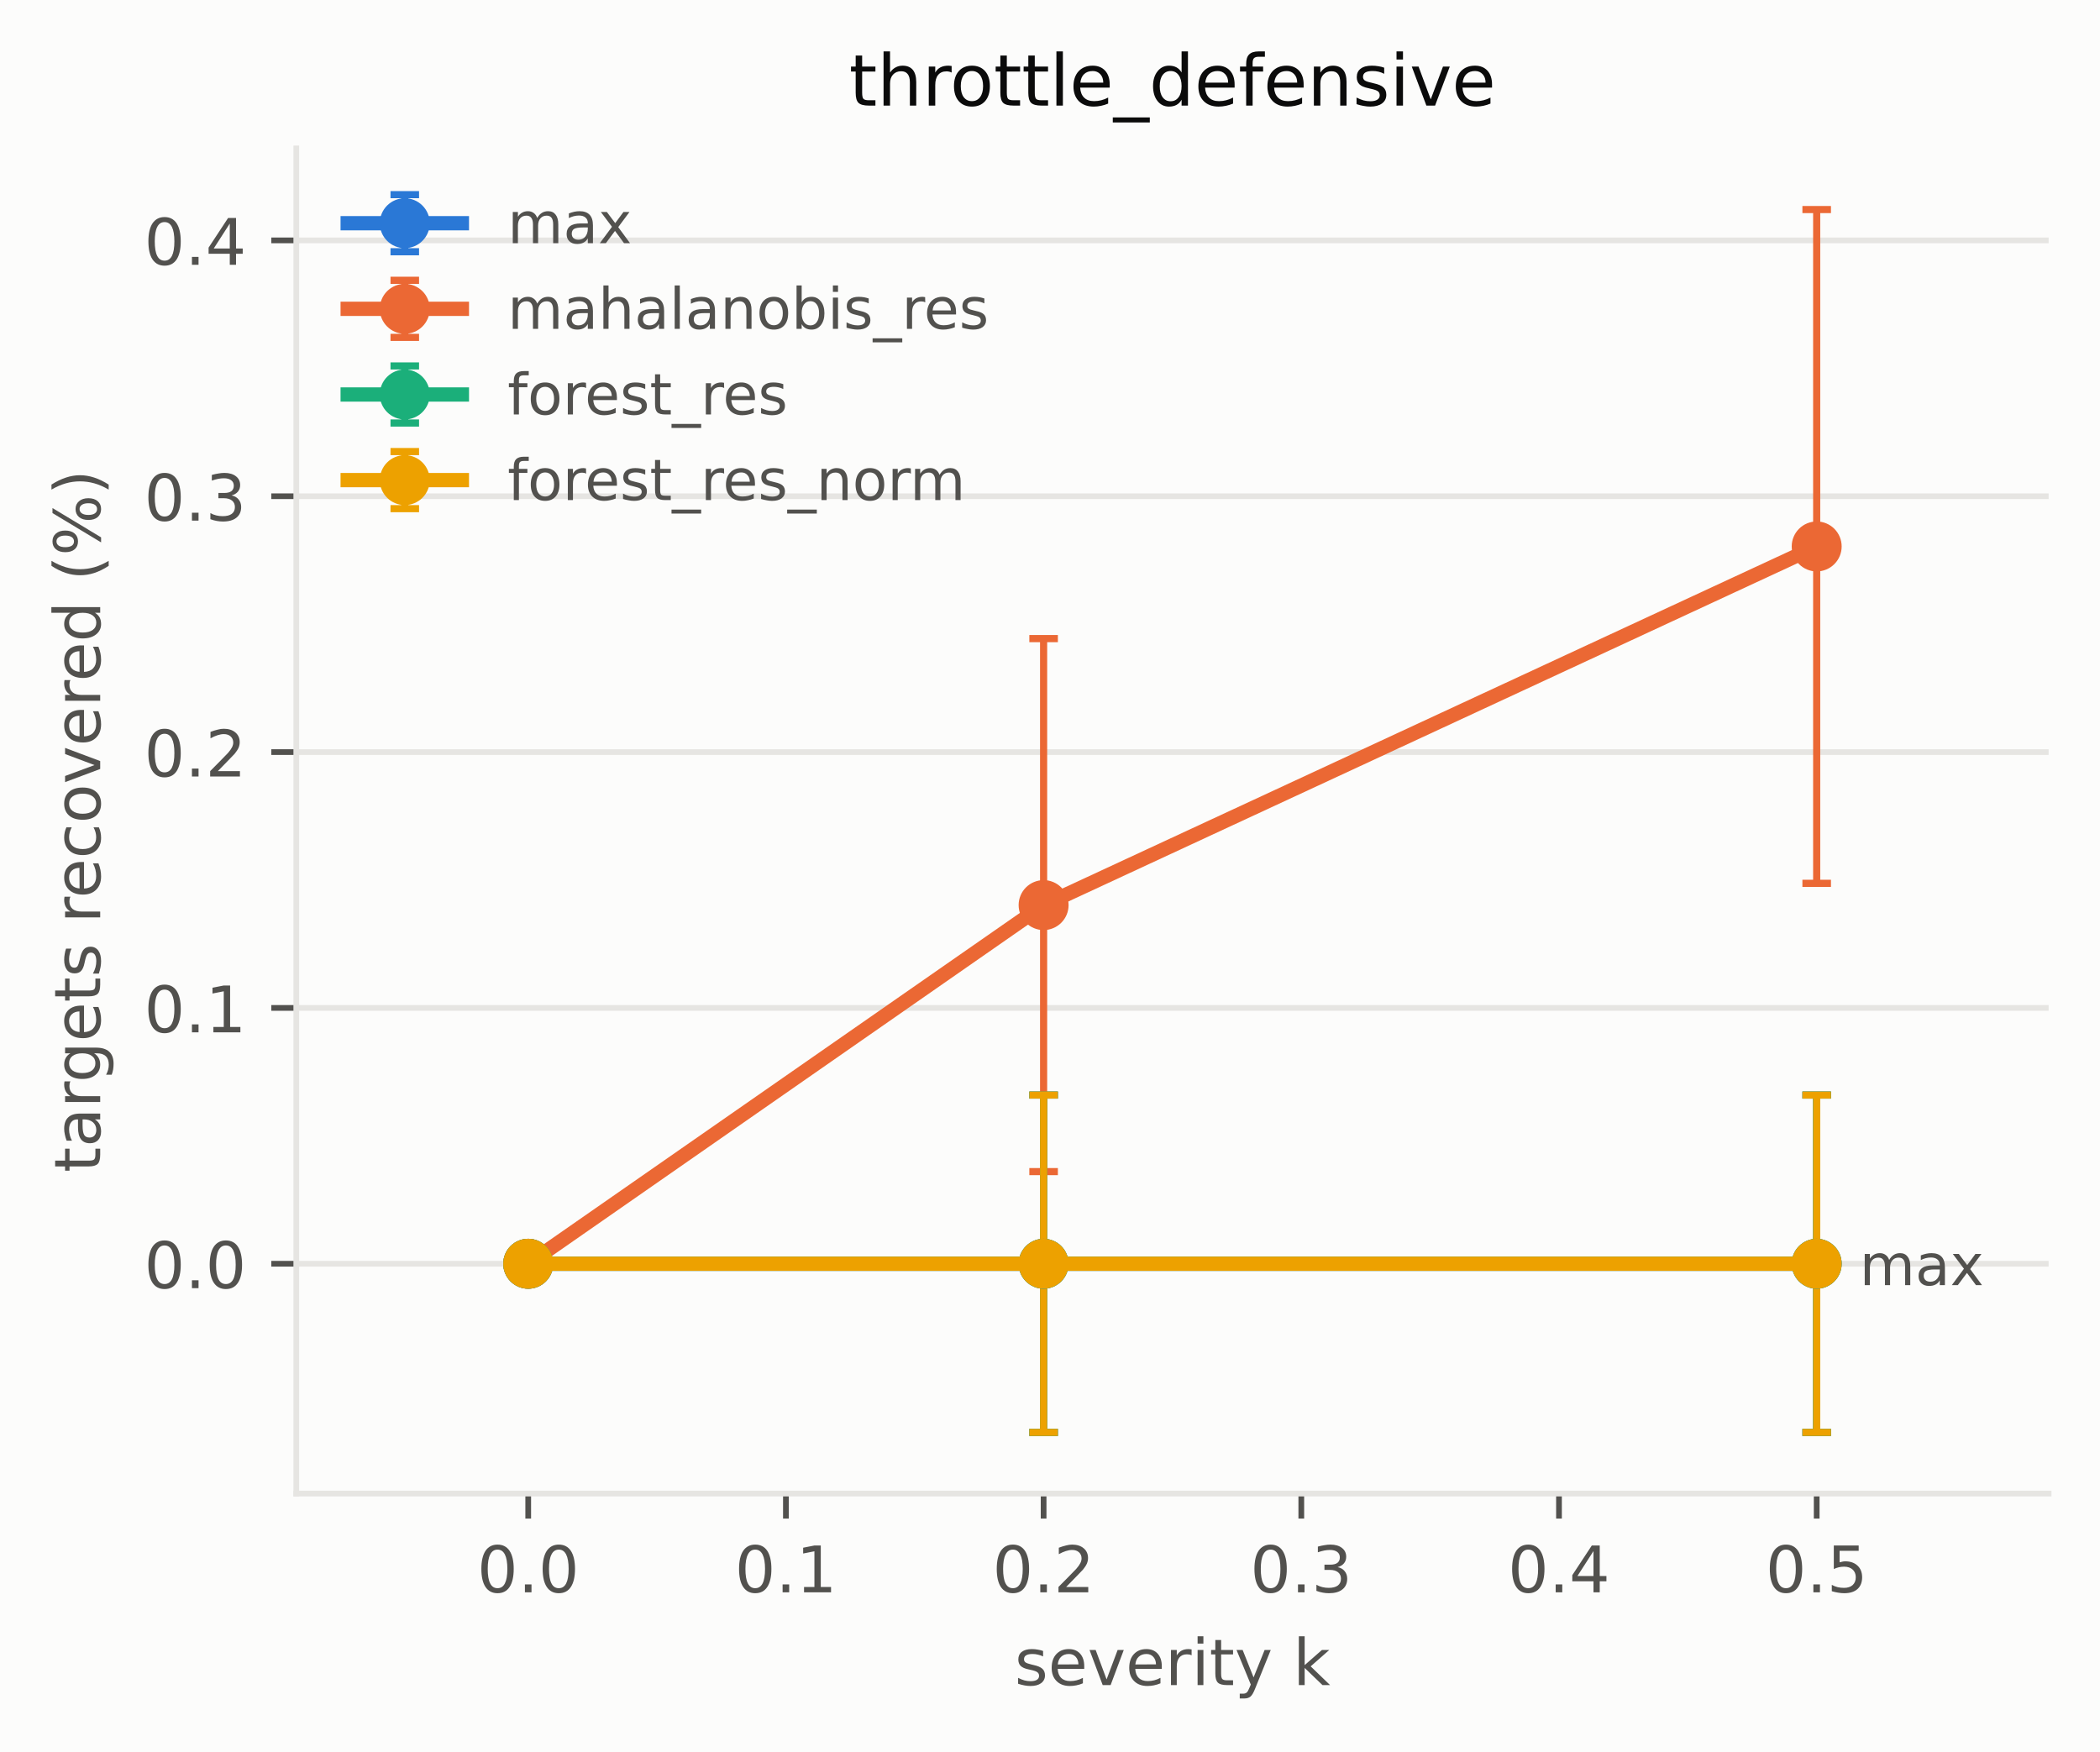
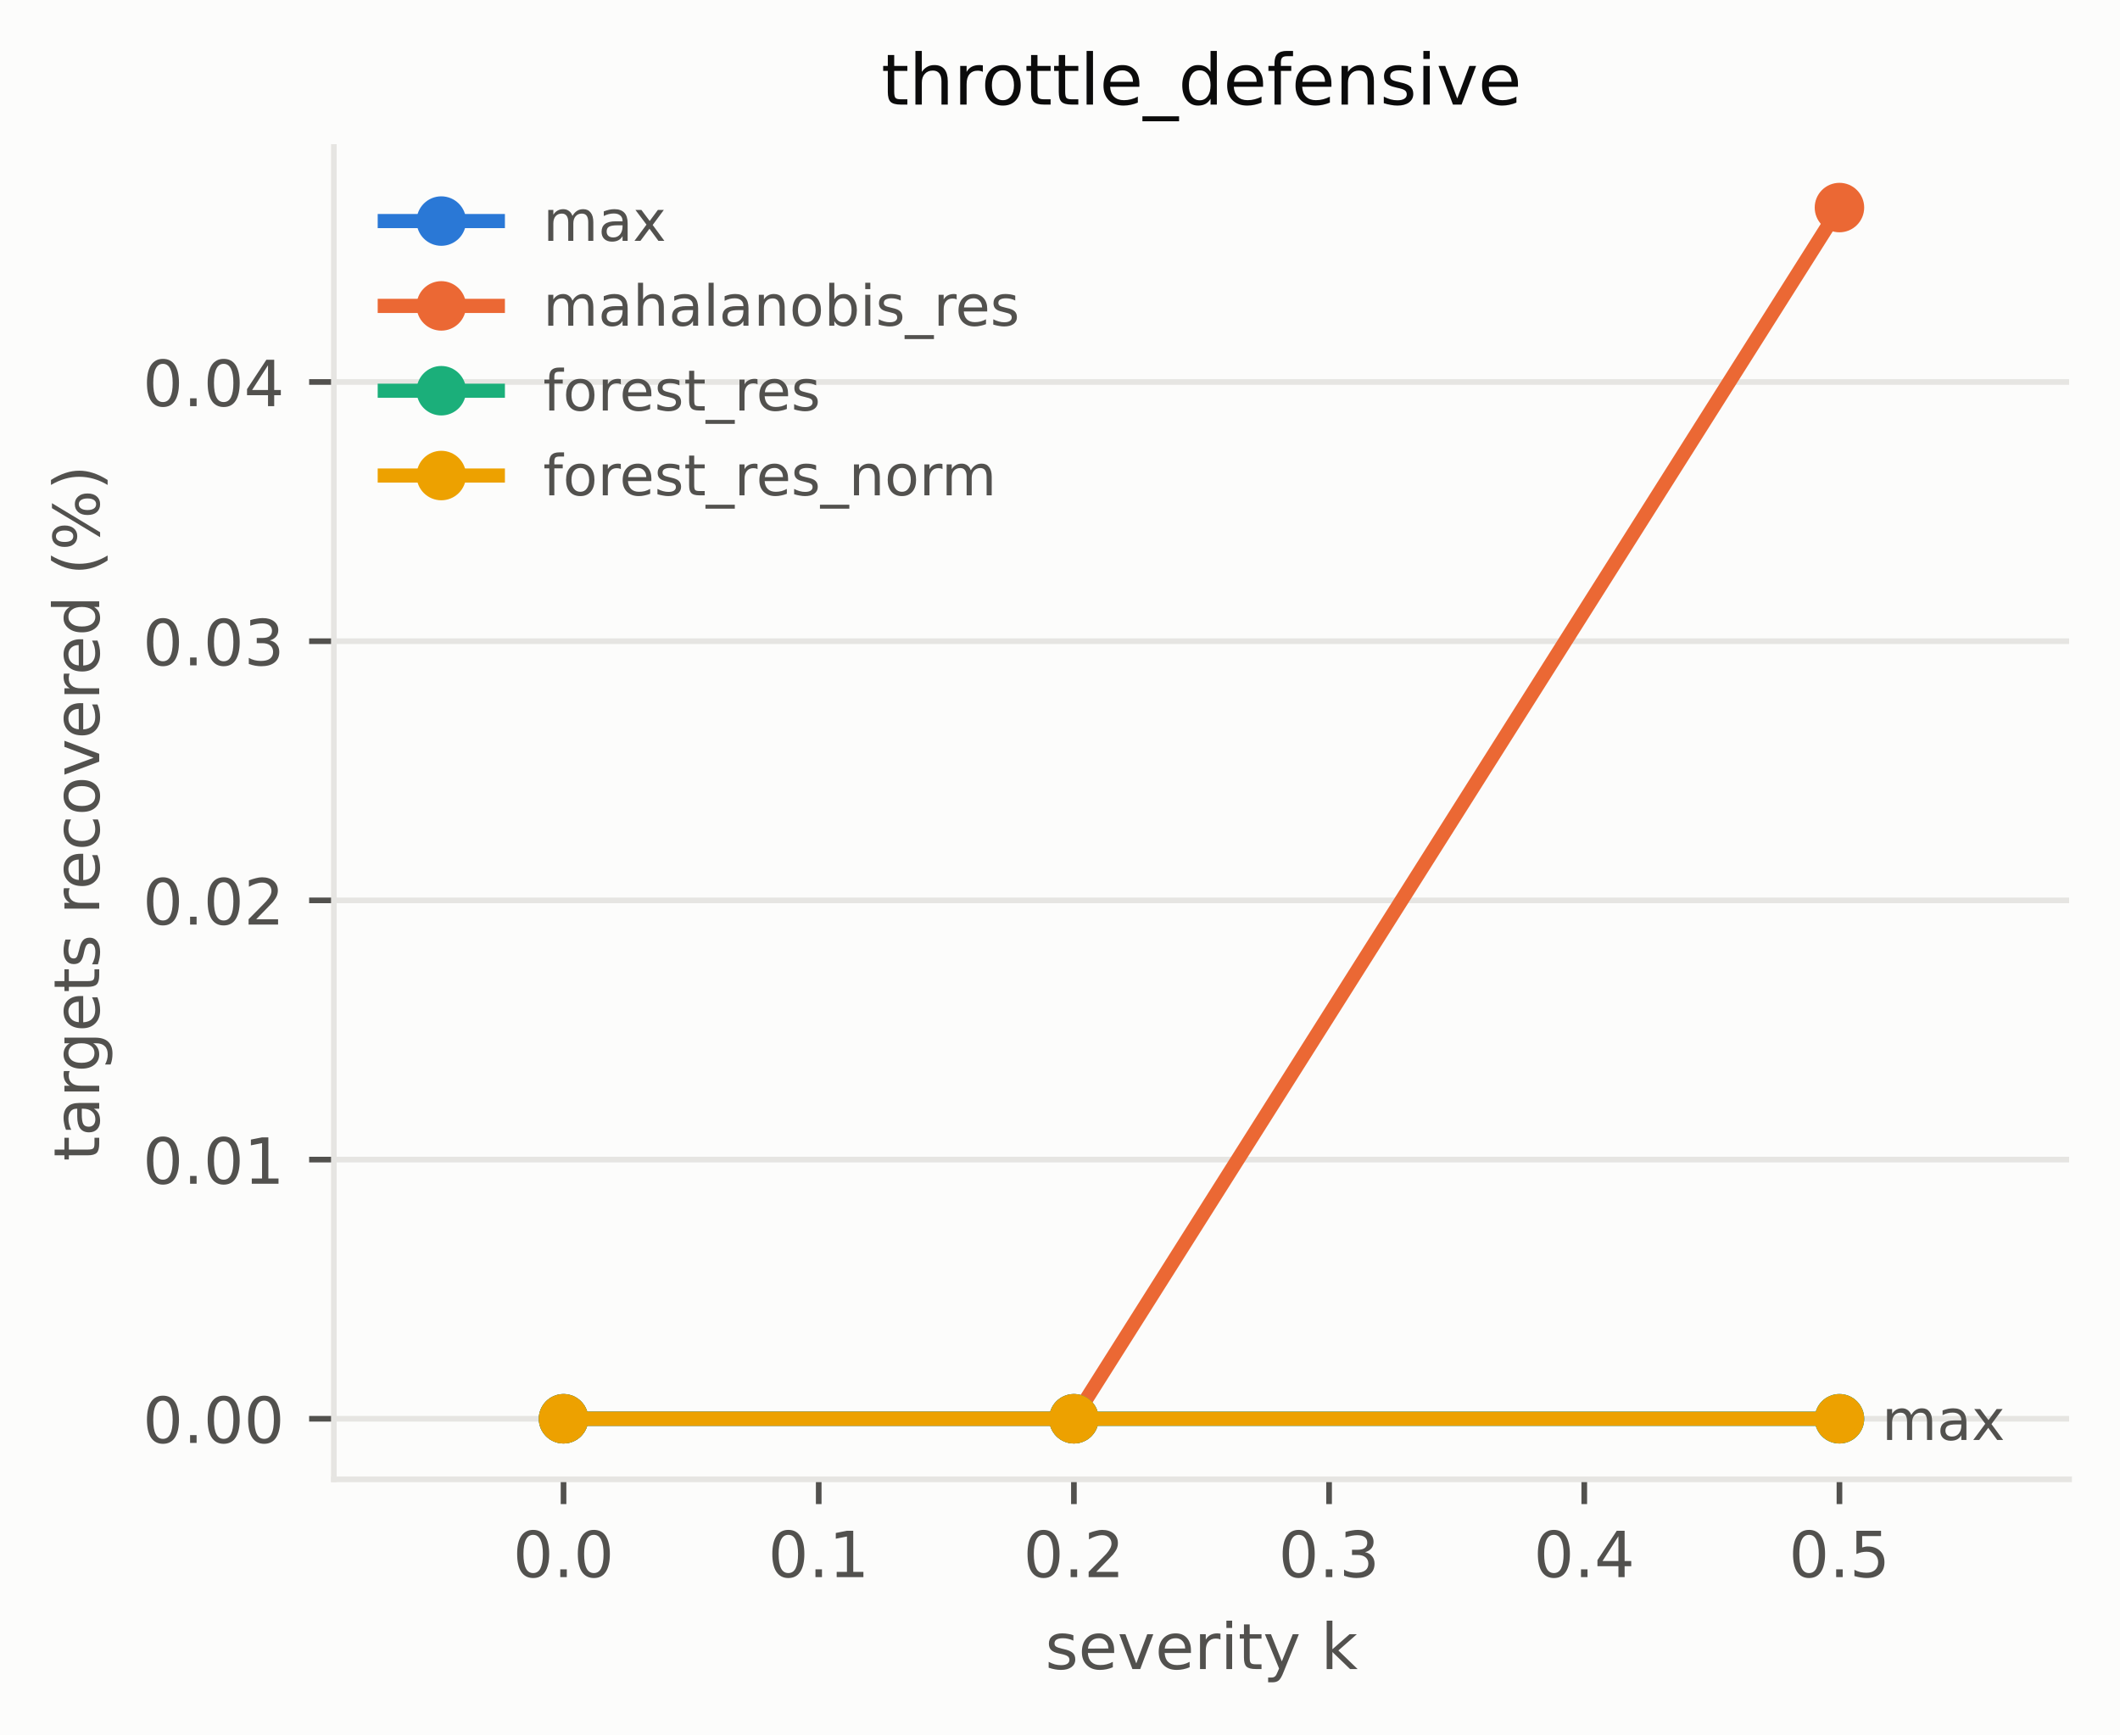
- <svg xmlns="http://www.w3.org/2000/svg" xmlns:xlink="http://www.w3.org/1999/xlink" width="294.234pt" height="245.495pt" viewBox="0 0 294.234 245.495" version="1.1">
+ <svg xmlns="http://www.w3.org/2000/svg" xmlns:xlink="http://www.w3.org/1999/xlink" width="299.96pt" height="245.495pt" viewBox="0 0 299.96 245.495" version="1.1">
  <defs>
    <style type="text/css">*{stroke-linejoin: round; stroke-linecap: butt}</style>
  </defs>
  <g id="figure_1">
    <g id="patch_1">
-       <path d="M 0 245.495 L 294.234 245.495 L 294.234 0 L 0 0 z " style="fill: #fcfcfb" />
+       <path d="M 0 245.495 L 299.96 245.495 L 299.96 0 L 0 0 z " style="fill: #fcfcfb" />
    </g>
    <g id="axes_1">
      <g id="patch_2">
-         <path d="M 41.514 209.294 L 287.034 209.294 L 287.034 20.798 L 41.514 20.798 z " style="fill: #fcfcfb" />
+         <path d="M 47.24 209.294 L 292.76 209.294 L 292.76 20.798 L 47.24 20.798 z " style="fill: #fcfcfb" />
      </g>
      <g id="matplotlib.axis_1">
        <g id="xtick_1">
          <g id="line2d_1">
            <defs>
              <path id="m1c0cf310b4" d="M 0 0 L 0 3.5 " style="stroke: #52514e; stroke-width: 0.8" />
            </defs>
            <g>
-               <use xlink:href="#m1c0cf310b4" x="74.009" y="209.294" style="fill: #52514e; stroke: #52514e; stroke-width: 0.8" />
+               <use xlink:href="#m1c0cf310b4" x="79.735" y="209.294" style="fill: #52514e; stroke: #52514e; stroke-width: 0.8" />
            </g>
          </g>
          <g id="text_1">
-             <text style="font-size: 9px; font-family: 'DejaVu Sans', 'Bitstream Vera Sans', 'Computer Modern Sans Serif', 'Lucida Grande', 'Verdana', 'Geneva', 'Lucid', 'Arial', 'Helvetica', 'Avant Garde', sans-serif; text-anchor: middle; fill: #52514e" x="74.009" y="223.132" transform="rotate(-0 74.00881 223.1323)">0.0</text>
+             <text style="font-size: 9px; font-family: 'DejaVu Sans', 'Bitstream Vera Sans', 'Computer Modern Sans Serif', 'Lucida Grande', 'Verdana', 'Geneva', 'Lucid', 'Arial', 'Helvetica', 'Avant Garde', sans-serif; text-anchor: middle; fill: #52514e" x="79.735" y="223.132" transform="rotate(-0 79.73506 223.1323)">0.0</text>
          </g>
        </g>
        <g id="xtick_2">
          <g id="line2d_2">
            <g>
-               <use xlink:href="#m1c0cf310b4" x="110.115" y="209.294" style="fill: #52514e; stroke: #52514e; stroke-width: 0.8" />
+               <use xlink:href="#m1c0cf310b4" x="115.841" y="209.294" style="fill: #52514e; stroke: #52514e; stroke-width: 0.8" />
            </g>
          </g>
          <g id="text_2">
-             <text style="font-size: 9px; font-family: 'DejaVu Sans', 'Bitstream Vera Sans', 'Computer Modern Sans Serif', 'Lucida Grande', 'Verdana', 'Geneva', 'Lucid', 'Arial', 'Helvetica', 'Avant Garde', sans-serif; text-anchor: middle; fill: #52514e" x="110.115" y="223.132" transform="rotate(-0 110.1147 223.1323)">0.1</text>
+             <text style="font-size: 9px; font-family: 'DejaVu Sans', 'Bitstream Vera Sans', 'Computer Modern Sans Serif', 'Lucida Grande', 'Verdana', 'Geneva', 'Lucid', 'Arial', 'Helvetica', 'Avant Garde', sans-serif; text-anchor: middle; fill: #52514e" x="115.841" y="223.132" transform="rotate(-0 115.8409 223.1323)">0.1</text>
          </g>
        </g>
        <g id="xtick_3">
          <g id="line2d_3">
            <g>
-               <use xlink:href="#m1c0cf310b4" x="146.221" y="209.294" style="fill: #52514e; stroke: #52514e; stroke-width: 0.8" />
+               <use xlink:href="#m1c0cf310b4" x="151.947" y="209.294" style="fill: #52514e; stroke: #52514e; stroke-width: 0.8" />
            </g>
          </g>
          <g id="text_3">
-             <text style="font-size: 9px; font-family: 'DejaVu Sans', 'Bitstream Vera Sans', 'Computer Modern Sans Serif', 'Lucida Grande', 'Verdana', 'Geneva', 'Lucid', 'Arial', 'Helvetica', 'Avant Garde', sans-serif; text-anchor: middle; fill: #52514e" x="146.221" y="223.132" transform="rotate(-0 146.2206 223.1323)">0.2</text>
+             <text style="font-size: 9px; font-family: 'DejaVu Sans', 'Bitstream Vera Sans', 'Computer Modern Sans Serif', 'Lucida Grande', 'Verdana', 'Geneva', 'Lucid', 'Arial', 'Helvetica', 'Avant Garde', sans-serif; text-anchor: middle; fill: #52514e" x="151.947" y="223.132" transform="rotate(-0 151.9468 223.1323)">0.2</text>
          </g>
        </g>
        <g id="xtick_4">
          <g id="line2d_4">
            <g>
-               <use xlink:href="#m1c0cf310b4" x="182.326" y="209.294" style="fill: #52514e; stroke: #52514e; stroke-width: 0.8" />
+               <use xlink:href="#m1c0cf310b4" x="188.053" y="209.294" style="fill: #52514e; stroke: #52514e; stroke-width: 0.8" />
            </g>
          </g>
          <g id="text_4">
-             <text style="font-size: 9px; font-family: 'DejaVu Sans', 'Bitstream Vera Sans', 'Computer Modern Sans Serif', 'Lucida Grande', 'Verdana', 'Geneva', 'Lucid', 'Arial', 'Helvetica', 'Avant Garde', sans-serif; text-anchor: middle; fill: #52514e" x="182.326" y="223.132" transform="rotate(-0 182.3265 223.1323)">0.3</text>
+             <text style="font-size: 9px; font-family: 'DejaVu Sans', 'Bitstream Vera Sans', 'Computer Modern Sans Serif', 'Lucida Grande', 'Verdana', 'Geneva', 'Lucid', 'Arial', 'Helvetica', 'Avant Garde', sans-serif; text-anchor: middle; fill: #52514e" x="188.053" y="223.132" transform="rotate(-0 188.0527 223.1323)">0.3</text>
          </g>
        </g>
        <g id="xtick_5">
          <g id="line2d_5">
            <g>
-               <use xlink:href="#m1c0cf310b4" x="218.432" y="209.294" style="fill: #52514e; stroke: #52514e; stroke-width: 0.8" />
+               <use xlink:href="#m1c0cf310b4" x="224.159" y="209.294" style="fill: #52514e; stroke: #52514e; stroke-width: 0.8" />
            </g>
          </g>
          <g id="text_5">
-             <text style="font-size: 9px; font-family: 'DejaVu Sans', 'Bitstream Vera Sans', 'Computer Modern Sans Serif', 'Lucida Grande', 'Verdana', 'Geneva', 'Lucid', 'Arial', 'Helvetica', 'Avant Garde', sans-serif; text-anchor: middle; fill: #52514e" x="218.432" y="223.132" transform="rotate(-0 218.4323 223.1323)">0.4</text>
+             <text style="font-size: 9px; font-family: 'DejaVu Sans', 'Bitstream Vera Sans', 'Computer Modern Sans Serif', 'Lucida Grande', 'Verdana', 'Geneva', 'Lucid', 'Arial', 'Helvetica', 'Avant Garde', sans-serif; text-anchor: middle; fill: #52514e" x="224.159" y="223.132" transform="rotate(-0 224.1586 223.1323)">0.4</text>
          </g>
        </g>
        <g id="xtick_6">
          <g id="line2d_6">
            <g>
-               <use xlink:href="#m1c0cf310b4" x="254.538" y="209.294" style="fill: #52514e; stroke: #52514e; stroke-width: 0.8" />
+               <use xlink:href="#m1c0cf310b4" x="260.264" y="209.294" style="fill: #52514e; stroke: #52514e; stroke-width: 0.8" />
            </g>
          </g>
          <g id="text_6">
-             <text style="font-size: 9px; font-family: 'DejaVu Sans', 'Bitstream Vera Sans', 'Computer Modern Sans Serif', 'Lucida Grande', 'Verdana', 'Geneva', 'Lucid', 'Arial', 'Helvetica', 'Avant Garde', sans-serif; text-anchor: middle; fill: #52514e" x="254.538" y="223.132" transform="rotate(-0 254.5382 223.1323)">0.5</text>
+             <text style="font-size: 9px; font-family: 'DejaVu Sans', 'Bitstream Vera Sans', 'Computer Modern Sans Serif', 'Lucida Grande', 'Verdana', 'Geneva', 'Lucid', 'Arial', 'Helvetica', 'Avant Garde', sans-serif; text-anchor: middle; fill: #52514e" x="260.264" y="223.132" transform="rotate(-0 260.2645 223.1323)">0.5</text>
          </g>
        </g>
        <g id="text_7">
-           <text style="font-size: 9px; font-family: 'DejaVu Sans', 'Bitstream Vera Sans', 'Computer Modern Sans Serif', 'Lucida Grande', 'Verdana', 'Geneva', 'Lucid', 'Arial', 'Helvetica', 'Avant Garde', sans-serif; text-anchor: middle; fill: #52514e" x="164.274" y="236.133" transform="rotate(-0 164.2735 236.133)">severity k</text>
+           <text style="font-size: 9px; font-family: 'DejaVu Sans', 'Bitstream Vera Sans', 'Computer Modern Sans Serif', 'Lucida Grande', 'Verdana', 'Geneva', 'Lucid', 'Arial', 'Helvetica', 'Avant Garde', sans-serif; text-anchor: middle; fill: #52514e" x="170" y="236.133" transform="rotate(-0 169.9998 236.133)">severity k</text>
        </g>
      </g>
      <g id="matplotlib.axis_2">
        <g id="ytick_1">
          <g id="line2d_7">
-             <path d="M 41.514 177.09 L 287.034 177.09 " clip-path="url(#p755f9bd868)" style="fill: none; stroke: #e6e5e2; stroke-width: 0.8; stroke-linecap: square" />
+             <path d="M 47.24 200.726 L 292.76 200.726 " clip-path="url(#p9628e1c26d)" style="fill: none; stroke: #e6e5e2; stroke-width: 0.8; stroke-linecap: square" />
          </g>
          <g id="line2d_8">
            <defs>
              <path id="m9482fce99a" d="M 0 0 L -3.5 0 " style="stroke: #52514e; stroke-width: 0.8" />
            </defs>
            <g>
-               <use xlink:href="#m9482fce99a" x="41.514" y="177.09" style="fill: #52514e; stroke: #52514e; stroke-width: 0.8" />
+               <use xlink:href="#m9482fce99a" x="47.24" y="200.726" style="fill: #52514e; stroke: #52514e; stroke-width: 0.8" />
            </g>
          </g>
          <g id="text_8">
-             <text style="font-size: 9px; font-family: 'DejaVu Sans', 'Bitstream Vera Sans', 'Computer Modern Sans Serif', 'Lucida Grande', 'Verdana', 'Geneva', 'Lucid', 'Arial', 'Helvetica', 'Avant Garde', sans-serif; text-anchor: end; fill: #52514e" x="34.514" y="180.509" transform="rotate(-0 34.51352 180.5087)">0.0</text>
+             <text style="font-size: 9px; font-family: 'DejaVu Sans', 'Bitstream Vera Sans', 'Computer Modern Sans Serif', 'Lucida Grande', 'Verdana', 'Geneva', 'Lucid', 'Arial', 'Helvetica', 'Avant Garde', sans-serif; text-anchor: end; fill: #52514e" x="40.24" y="204.145" transform="rotate(-0 40.23977 204.1454)">0.00</text>
          </g>
        </g>
        <g id="ytick_2">
          <g id="line2d_9">
-             <path d="M 41.514 141.239 L 287.034 141.239 " clip-path="url(#p755f9bd868)" style="fill: none; stroke: #e6e5e2; stroke-width: 0.8; stroke-linecap: square" />
+             <path d="M 47.24 164.055 L 292.76 164.055 " clip-path="url(#p9628e1c26d)" style="fill: none; stroke: #e6e5e2; stroke-width: 0.8; stroke-linecap: square" />
          </g>
          <g id="line2d_10">
            <g>
-               <use xlink:href="#m9482fce99a" x="41.514" y="141.239" style="fill: #52514e; stroke: #52514e; stroke-width: 0.8" />
+               <use xlink:href="#m9482fce99a" x="47.24" y="164.055" style="fill: #52514e; stroke: #52514e; stroke-width: 0.8" />
            </g>
          </g>
          <g id="text_9">
-             <text style="font-size: 9px; font-family: 'DejaVu Sans', 'Bitstream Vera Sans', 'Computer Modern Sans Serif', 'Lucida Grande', 'Verdana', 'Geneva', 'Lucid', 'Arial', 'Helvetica', 'Avant Garde', sans-serif; text-anchor: end; fill: #52514e" x="34.514" y="144.658" transform="rotate(-0 34.51352 144.6579)">0.1</text>
+             <text style="font-size: 9px; font-family: 'DejaVu Sans', 'Bitstream Vera Sans', 'Computer Modern Sans Serif', 'Lucida Grande', 'Verdana', 'Geneva', 'Lucid', 'Arial', 'Helvetica', 'Avant Garde', sans-serif; text-anchor: end; fill: #52514e" x="40.24" y="167.474" transform="rotate(-0 40.23977 167.4743)">0.01</text>
          </g>
        </g>
        <g id="ytick_3">
          <g id="line2d_11">
-             <path d="M 41.514 105.388 L 287.034 105.388 " clip-path="url(#p755f9bd868)" style="fill: none; stroke: #e6e5e2; stroke-width: 0.8; stroke-linecap: square" />
+             <path d="M 47.24 127.384 L 292.76 127.384 " clip-path="url(#p9628e1c26d)" style="fill: none; stroke: #e6e5e2; stroke-width: 0.8; stroke-linecap: square" />
          </g>
          <g id="line2d_12">
            <g>
-               <use xlink:href="#m9482fce99a" x="41.514" y="105.388" style="fill: #52514e; stroke: #52514e; stroke-width: 0.8" />
+               <use xlink:href="#m9482fce99a" x="47.24" y="127.384" style="fill: #52514e; stroke: #52514e; stroke-width: 0.8" />
            </g>
          </g>
          <g id="text_10">
-             <text style="font-size: 9px; font-family: 'DejaVu Sans', 'Bitstream Vera Sans', 'Computer Modern Sans Serif', 'Lucida Grande', 'Verdana', 'Geneva', 'Lucid', 'Arial', 'Helvetica', 'Avant Garde', sans-serif; text-anchor: end; fill: #52514e" x="34.514" y="108.807" transform="rotate(-0 34.51352 108.8071)">0.2</text>
+             <text style="font-size: 9px; font-family: 'DejaVu Sans', 'Bitstream Vera Sans', 'Computer Modern Sans Serif', 'Lucida Grande', 'Verdana', 'Geneva', 'Lucid', 'Arial', 'Helvetica', 'Avant Garde', sans-serif; text-anchor: end; fill: #52514e" x="40.24" y="130.803" transform="rotate(-0 40.23977 130.8033)">0.02</text>
          </g>
        </g>
        <g id="ytick_4">
          <g id="line2d_13">
-             <path d="M 41.514 69.537 L 287.034 69.537 " clip-path="url(#p755f9bd868)" style="fill: none; stroke: #e6e5e2; stroke-width: 0.8; stroke-linecap: square" />
+             <path d="M 47.24 90.713 L 292.76 90.713 " clip-path="url(#p9628e1c26d)" style="fill: none; stroke: #e6e5e2; stroke-width: 0.8; stroke-linecap: square" />
          </g>
          <g id="line2d_14">
            <g>
-               <use xlink:href="#m9482fce99a" x="41.514" y="69.537" style="fill: #52514e; stroke: #52514e; stroke-width: 0.8" />
+               <use xlink:href="#m9482fce99a" x="47.24" y="90.713" style="fill: #52514e; stroke: #52514e; stroke-width: 0.8" />
            </g>
          </g>
          <g id="text_11">
-             <text style="font-size: 9px; font-family: 'DejaVu Sans', 'Bitstream Vera Sans', 'Computer Modern Sans Serif', 'Lucida Grande', 'Verdana', 'Geneva', 'Lucid', 'Arial', 'Helvetica', 'Avant Garde', sans-serif; text-anchor: end; fill: #52514e" x="34.514" y="72.956" transform="rotate(-0 34.51352 72.95633)">0.3</text>
+             <text style="font-size: 9px; font-family: 'DejaVu Sans', 'Bitstream Vera Sans', 'Computer Modern Sans Serif', 'Lucida Grande', 'Verdana', 'Geneva', 'Lucid', 'Arial', 'Helvetica', 'Avant Garde', sans-serif; text-anchor: end; fill: #52514e" x="40.24" y="94.132" transform="rotate(-0 40.23977 94.13226)">0.03</text>
          </g>
        </g>
        <g id="ytick_5">
          <g id="line2d_15">
-             <path d="M 41.514 33.687 L 287.034 33.687 " clip-path="url(#p755f9bd868)" style="fill: none; stroke: #e6e5e2; stroke-width: 0.8; stroke-linecap: square" />
+             <path d="M 47.24 54.042 L 292.76 54.042 " clip-path="url(#p9628e1c26d)" style="fill: none; stroke: #e6e5e2; stroke-width: 0.8; stroke-linecap: square" />
          </g>
          <g id="line2d_16">
            <g>
-               <use xlink:href="#m9482fce99a" x="41.514" y="33.687" style="fill: #52514e; stroke: #52514e; stroke-width: 0.8" />
+               <use xlink:href="#m9482fce99a" x="47.24" y="54.042" style="fill: #52514e; stroke: #52514e; stroke-width: 0.8" />
            </g>
          </g>
          <g id="text_12">
-             <text style="font-size: 9px; font-family: 'DejaVu Sans', 'Bitstream Vera Sans', 'Computer Modern Sans Serif', 'Lucida Grande', 'Verdana', 'Geneva', 'Lucid', 'Arial', 'Helvetica', 'Avant Garde', sans-serif; text-anchor: end; fill: #52514e" x="34.514" y="37.106" transform="rotate(-0 34.51352 37.10554)">0.4</text>
+             <text style="font-size: 9px; font-family: 'DejaVu Sans', 'Bitstream Vera Sans', 'Computer Modern Sans Serif', 'Lucida Grande', 'Verdana', 'Geneva', 'Lucid', 'Arial', 'Helvetica', 'Avant Garde', sans-serif; text-anchor: end; fill: #52514e" x="40.24" y="57.461" transform="rotate(-0 40.23977 57.46122)">0.04</text>
          </g>
        </g>
        <g id="text_13">
          <text style="font-size: 9px; font-family: 'DejaVu Sans', 'Bitstream Vera Sans', 'Computer Modern Sans Serif', 'Lucida Grande', 'Verdana', 'Geneva', 'Lucid', 'Arial', 'Helvetica', 'Avant Garde', sans-serif; text-anchor: middle; fill: #52514e" x="14.039" y="115.046" transform="rotate(-90 14.03859 115.0464)">targets recovered (%)</text>
        </g>
      </g>
-       <g id="LineCollection_1">
-         <path d="M 74.009 177.09 L 74.009 177.09 " clip-path="url(#p755f9bd868)" style="fill: none; stroke: #2a78d6" />
-         <path d="M 146.221 200.726 L 146.221 153.453 " clip-path="url(#p755f9bd868)" style="fill: none; stroke: #2a78d6" />
-         <path d="M 254.538 200.726 L 254.538 153.453 " clip-path="url(#p755f9bd868)" style="fill: none; stroke: #2a78d6" />
-       </g>
      <g id="line2d_17">
-         <defs>
-           <path id="m4d4933773e" d="M 2 0 L -2 -0 " style="stroke: #2a78d6" />
-         </defs>
-         <g clip-path="url(#p755f9bd868)">
-           <use xlink:href="#m4d4933773e" x="74.009" y="177.09" style="fill: #2a78d6; stroke: #2a78d6" />
-           <use xlink:href="#m4d4933773e" x="146.221" y="200.726" style="fill: #2a78d6; stroke: #2a78d6" />
-           <use xlink:href="#m4d4933773e" x="254.538" y="200.726" style="fill: #2a78d6; stroke: #2a78d6" />
+         <path d="M 79.735 200.726 L 151.947 200.726 L 260.264 200.726 " clip-path="url(#p9628e1c26d)" style="fill: none; stroke: #2a78d6; stroke-width: 2; stroke-linecap: square" />
+         <defs>
+           <path id="m87b39bc6f3" d="M 0 3 C 0.796 3 1.559 2.684 2.121 2.121 C 2.684 1.559 3 0.796 3 0 C 3 -0.796 2.684 -1.559 2.121 -2.121 C 1.559 -2.684 0.796 -3 0 -3 C -0.796 -3 -1.559 -2.684 -2.121 -2.121 C -2.684 -1.559 -3 -0.796 -3 0 C -3 0.796 -2.684 1.559 -2.121 2.121 C -1.559 2.684 -0.796 3 0 3 z " style="stroke: #2a78d6" />
+         </defs>
+         <g clip-path="url(#p9628e1c26d)">
+           <use xlink:href="#m87b39bc6f3" x="79.735" y="200.726" style="fill: #2a78d6; stroke: #2a78d6" />
+           <use xlink:href="#m87b39bc6f3" x="151.947" y="200.726" style="fill: #2a78d6; stroke: #2a78d6" />
+           <use xlink:href="#m87b39bc6f3" x="260.264" y="200.726" style="fill: #2a78d6; stroke: #2a78d6" />
        </g>
      </g>
      <g id="line2d_18">
-         <g clip-path="url(#p755f9bd868)">
-           <use xlink:href="#m4d4933773e" x="74.009" y="177.09" style="fill: #2a78d6; stroke: #2a78d6" />
-           <use xlink:href="#m4d4933773e" x="146.221" y="153.453" style="fill: #2a78d6; stroke: #2a78d6" />
-           <use xlink:href="#m4d4933773e" x="254.538" y="153.453" style="fill: #2a78d6; stroke: #2a78d6" />
-         </g>
-       </g>
-       <g id="LineCollection_2">
-         <path d="M 74.009 177.09 L 74.009 177.09 " clip-path="url(#p755f9bd868)" style="fill: none; stroke: #eb6834" />
-         <path d="M 146.221 164.178 L 146.221 89.485 " clip-path="url(#p755f9bd868)" style="fill: none; stroke: #eb6834" />
-         <path d="M 254.538 123.781 L 254.538 29.366 " clip-path="url(#p755f9bd868)" style="fill: none; stroke: #eb6834" />
+         <path d="M 79.735 200.726 L 151.947 200.726 L 260.264 29.366 " clip-path="url(#p9628e1c26d)" style="fill: none; stroke: #eb6834; stroke-width: 2; stroke-linecap: square" />
+         <defs>
+           <path id="m221498b6f1" d="M 0 3 C 0.796 3 1.559 2.684 2.121 2.121 C 2.684 1.559 3 0.796 3 0 C 3 -0.796 2.684 -1.559 2.121 -2.121 C 1.559 -2.684 0.796 -3 0 -3 C -0.796 -3 -1.559 -2.684 -2.121 -2.121 C -2.684 -1.559 -3 -0.796 -3 0 C -3 0.796 -2.684 1.559 -2.121 2.121 C -1.559 2.684 -0.796 3 0 3 z " style="stroke: #eb6834" />
+         </defs>
+         <g clip-path="url(#p9628e1c26d)">
+           <use xlink:href="#m221498b6f1" x="79.735" y="200.726" style="fill: #eb6834; stroke: #eb6834" />
+           <use xlink:href="#m221498b6f1" x="151.947" y="200.726" style="fill: #eb6834; stroke: #eb6834" />
+           <use xlink:href="#m221498b6f1" x="260.264" y="29.366" style="fill: #eb6834; stroke: #eb6834" />
+         </g>
      </g>
      <g id="line2d_19">
-         <defs>
-           <path id="m9eb09d67c7" d="M 2 0 L -2 -0 " style="stroke: #eb6834" />
-         </defs>
-         <g clip-path="url(#p755f9bd868)">
-           <use xlink:href="#m9eb09d67c7" x="74.009" y="177.09" style="fill: #eb6834; stroke: #eb6834" />
-           <use xlink:href="#m9eb09d67c7" x="146.221" y="164.178" style="fill: #eb6834; stroke: #eb6834" />
-           <use xlink:href="#m9eb09d67c7" x="254.538" y="123.781" style="fill: #eb6834; stroke: #eb6834" />
+         <path d="M 79.735 200.726 L 151.947 200.726 L 260.264 200.726 " clip-path="url(#p9628e1c26d)" style="fill: none; stroke: #1baf7a; stroke-width: 2; stroke-linecap: square" />
+         <defs>
+           <path id="m046e1da516" d="M 0 3 C 0.796 3 1.559 2.684 2.121 2.121 C 2.684 1.559 3 0.796 3 0 C 3 -0.796 2.684 -1.559 2.121 -2.121 C 1.559 -2.684 0.796 -3 0 -3 C -0.796 -3 -1.559 -2.684 -2.121 -2.121 C -2.684 -1.559 -3 -0.796 -3 0 C -3 0.796 -2.684 1.559 -2.121 2.121 C -1.559 2.684 -0.796 3 0 3 z " style="stroke: #1baf7a" />
+         </defs>
+         <g clip-path="url(#p9628e1c26d)">
+           <use xlink:href="#m046e1da516" x="79.735" y="200.726" style="fill: #1baf7a; stroke: #1baf7a" />
+           <use xlink:href="#m046e1da516" x="151.947" y="200.726" style="fill: #1baf7a; stroke: #1baf7a" />
+           <use xlink:href="#m046e1da516" x="260.264" y="200.726" style="fill: #1baf7a; stroke: #1baf7a" />
        </g>
      </g>
      <g id="line2d_20">
-         <g clip-path="url(#p755f9bd868)">
-           <use xlink:href="#m9eb09d67c7" x="74.009" y="177.09" style="fill: #eb6834; stroke: #eb6834" />
-           <use xlink:href="#m9eb09d67c7" x="146.221" y="89.485" style="fill: #eb6834; stroke: #eb6834" />
-           <use xlink:href="#m9eb09d67c7" x="254.538" y="29.366" style="fill: #eb6834; stroke: #eb6834" />
-         </g>
-       </g>
-       <g id="LineCollection_3">
-         <path d="M 74.009 177.09 L 74.009 177.09 " clip-path="url(#p755f9bd868)" style="fill: none; stroke: #1baf7a" />
-         <path d="M 146.221 200.726 L 146.221 153.453 " clip-path="url(#p755f9bd868)" style="fill: none; stroke: #1baf7a" />
-         <path d="M 254.538 200.726 L 254.538 153.453 " clip-path="url(#p755f9bd868)" style="fill: none; stroke: #1baf7a" />
-       </g>
-       <g id="line2d_21">
-         <defs>
-           <path id="m4381ba1775" d="M 2 0 L -2 -0 " style="stroke: #1baf7a" />
-         </defs>
-         <g clip-path="url(#p755f9bd868)">
-           <use xlink:href="#m4381ba1775" x="74.009" y="177.09" style="fill: #1baf7a; stroke: #1baf7a" />
-           <use xlink:href="#m4381ba1775" x="146.221" y="200.726" style="fill: #1baf7a; stroke: #1baf7a" />
-           <use xlink:href="#m4381ba1775" x="254.538" y="200.726" style="fill: #1baf7a; stroke: #1baf7a" />
-         </g>
-       </g>
-       <g id="line2d_22">
-         <g clip-path="url(#p755f9bd868)">
-           <use xlink:href="#m4381ba1775" x="74.009" y="177.09" style="fill: #1baf7a; stroke: #1baf7a" />
-           <use xlink:href="#m4381ba1775" x="146.221" y="153.453" style="fill: #1baf7a; stroke: #1baf7a" />
-           <use xlink:href="#m4381ba1775" x="254.538" y="153.453" style="fill: #1baf7a; stroke: #1baf7a" />
-         </g>
-       </g>
-       <g id="LineCollection_4">
-         <path d="M 74.009 177.09 L 74.009 177.09 " clip-path="url(#p755f9bd868)" style="fill: none; stroke: #eda100" />
-         <path d="M 146.221 200.726 L 146.221 153.453 " clip-path="url(#p755f9bd868)" style="fill: none; stroke: #eda100" />
-         <path d="M 254.538 200.726 L 254.538 153.453 " clip-path="url(#p755f9bd868)" style="fill: none; stroke: #eda100" />
-       </g>
-       <g id="line2d_23">
-         <defs>
-           <path id="m5cf9e81bf8" d="M 2 0 L -2 -0 " style="stroke: #eda100" />
-         </defs>
-         <g clip-path="url(#p755f9bd868)">
-           <use xlink:href="#m5cf9e81bf8" x="74.009" y="177.09" style="fill: #eda100; stroke: #eda100" />
-           <use xlink:href="#m5cf9e81bf8" x="146.221" y="200.726" style="fill: #eda100; stroke: #eda100" />
-           <use xlink:href="#m5cf9e81bf8" x="254.538" y="200.726" style="fill: #eda100; stroke: #eda100" />
-         </g>
-       </g>
-       <g id="line2d_24">
-         <g clip-path="url(#p755f9bd868)">
-           <use xlink:href="#m5cf9e81bf8" x="74.009" y="177.09" style="fill: #eda100; stroke: #eda100" />
-           <use xlink:href="#m5cf9e81bf8" x="146.221" y="153.453" style="fill: #eda100; stroke: #eda100" />
-           <use xlink:href="#m5cf9e81bf8" x="254.538" y="153.453" style="fill: #eda100; stroke: #eda100" />
-         </g>
-       </g>
-       <g id="line2d_25">
-         <path d="M 74.009 177.09 L 146.221 177.09 L 254.538 177.09 " clip-path="url(#p755f9bd868)" style="fill: none; stroke: #2a78d6; stroke-width: 2; stroke-linecap: square" />
-         <defs>
-           <path id="m87b39bc6f3" d="M 0 3 C 0.796 3 1.559 2.684 2.121 2.121 C 2.684 1.559 3 0.796 3 0 C 3 -0.796 2.684 -1.559 2.121 -2.121 C 1.559 -2.684 0.796 -3 0 -3 C -0.796 -3 -1.559 -2.684 -2.121 -2.121 C -2.684 -1.559 -3 -0.796 -3 0 C -3 0.796 -2.684 1.559 -2.121 2.121 C -1.559 2.684 -0.796 3 0 3 z " style="stroke: #2a78d6" />
-         </defs>
-         <g clip-path="url(#p755f9bd868)">
-           <use xlink:href="#m87b39bc6f3" x="74.009" y="177.09" style="fill: #2a78d6; stroke: #2a78d6" />
-           <use xlink:href="#m87b39bc6f3" x="146.221" y="177.09" style="fill: #2a78d6; stroke: #2a78d6" />
-           <use xlink:href="#m87b39bc6f3" x="254.538" y="177.09" style="fill: #2a78d6; stroke: #2a78d6" />
-         </g>
-       </g>
-       <g id="line2d_26">
-         <path d="M 74.009 177.09 L 146.221 126.832 L 254.538 76.574 " clip-path="url(#p755f9bd868)" style="fill: none; stroke: #eb6834; stroke-width: 2; stroke-linecap: square" />
-         <defs>
-           <path id="m221498b6f1" d="M 0 3 C 0.796 3 1.559 2.684 2.121 2.121 C 2.684 1.559 3 0.796 3 0 C 3 -0.796 2.684 -1.559 2.121 -2.121 C 1.559 -2.684 0.796 -3 0 -3 C -0.796 -3 -1.559 -2.684 -2.121 -2.121 C -2.684 -1.559 -3 -0.796 -3 0 C -3 0.796 -2.684 1.559 -2.121 2.121 C -1.559 2.684 -0.796 3 0 3 z " style="stroke: #eb6834" />
-         </defs>
-         <g clip-path="url(#p755f9bd868)">
-           <use xlink:href="#m221498b6f1" x="74.009" y="177.09" style="fill: #eb6834; stroke: #eb6834" />
-           <use xlink:href="#m221498b6f1" x="146.221" y="126.832" style="fill: #eb6834; stroke: #eb6834" />
-           <use xlink:href="#m221498b6f1" x="254.538" y="76.574" style="fill: #eb6834; stroke: #eb6834" />
-         </g>
-       </g>
-       <g id="line2d_27">
-         <path d="M 74.009 177.09 L 146.221 177.09 L 254.538 177.09 " clip-path="url(#p755f9bd868)" style="fill: none; stroke: #1baf7a; stroke-width: 2; stroke-linecap: square" />
-         <defs>
-           <path id="m046e1da516" d="M 0 3 C 0.796 3 1.559 2.684 2.121 2.121 C 2.684 1.559 3 0.796 3 0 C 3 -0.796 2.684 -1.559 2.121 -2.121 C 1.559 -2.684 0.796 -3 0 -3 C -0.796 -3 -1.559 -2.684 -2.121 -2.121 C -2.684 -1.559 -3 -0.796 -3 0 C -3 0.796 -2.684 1.559 -2.121 2.121 C -1.559 2.684 -0.796 3 0 3 z " style="stroke: #1baf7a" />
-         </defs>
-         <g clip-path="url(#p755f9bd868)">
-           <use xlink:href="#m046e1da516" x="74.009" y="177.09" style="fill: #1baf7a; stroke: #1baf7a" />
-           <use xlink:href="#m046e1da516" x="146.221" y="177.09" style="fill: #1baf7a; stroke: #1baf7a" />
-           <use xlink:href="#m046e1da516" x="254.538" y="177.09" style="fill: #1baf7a; stroke: #1baf7a" />
-         </g>
-       </g>
-       <g id="line2d_28">
-         <path d="M 74.009 177.09 L 146.221 177.09 L 254.538 177.09 " clip-path="url(#p755f9bd868)" style="fill: none; stroke: #eda100; stroke-width: 2; stroke-linecap: square" />
+         <path d="M 79.735 200.726 L 151.947 200.726 L 260.264 200.726 " clip-path="url(#p9628e1c26d)" style="fill: none; stroke: #eda100; stroke-width: 2; stroke-linecap: square" />
        <defs>
          <path id="m26f9c0cba7" d="M 0 3 C 0.796 3 1.559 2.684 2.121 2.121 C 2.684 1.559 3 0.796 3 0 C 3 -0.796 2.684 -1.559 2.121 -2.121 C 1.559 -2.684 0.796 -3 0 -3 C -0.796 -3 -1.559 -2.684 -2.121 -2.121 C -2.684 -1.559 -3 -0.796 -3 0 C -3 0.796 -2.684 1.559 -2.121 2.121 C -1.559 2.684 -0.796 3 0 3 z " style="stroke: #eda100" />
        </defs>
-         <g clip-path="url(#p755f9bd868)">
-           <use xlink:href="#m26f9c0cba7" x="74.009" y="177.09" style="fill: #eda100; stroke: #eda100" />
-           <use xlink:href="#m26f9c0cba7" x="146.221" y="177.09" style="fill: #eda100; stroke: #eda100" />
-           <use xlink:href="#m26f9c0cba7" x="254.538" y="177.09" style="fill: #eda100; stroke: #eda100" />
+         <g clip-path="url(#p9628e1c26d)">
+           <use xlink:href="#m26f9c0cba7" x="79.735" y="200.726" style="fill: #eda100; stroke: #eda100" />
+           <use xlink:href="#m26f9c0cba7" x="151.947" y="200.726" style="fill: #eda100; stroke: #eda100" />
+           <use xlink:href="#m26f9c0cba7" x="260.264" y="200.726" style="fill: #eda100; stroke: #eda100" />
        </g>
      </g>
      <g id="patch_3">
-         <path d="M 41.514 209.294 L 41.514 20.798 " style="fill: none; stroke: #e6e5e2; stroke-width: 0.8; stroke-linejoin: miter; stroke-linecap: square" />
+         <path d="M 47.24 209.294 L 47.24 20.798 " style="fill: none; stroke: #e6e5e2; stroke-width: 0.8; stroke-linejoin: miter; stroke-linecap: square" />
      </g>
      <g id="patch_4">
-         <path d="M 41.514 209.294 L 287.034 209.294 " style="fill: none; stroke: #e6e5e2; stroke-width: 0.8; stroke-linejoin: miter; stroke-linecap: square" />
+         <path d="M 47.24 209.294 L 292.76 209.294 " style="fill: none; stroke: #e6e5e2; stroke-width: 0.8; stroke-linejoin: miter; stroke-linecap: square" />
      </g>
      <g id="text_14">
-         <text style="font-size: 8px; font-family: 'DejaVu Sans', 'Bitstream Vera Sans', 'Computer Modern Sans Serif', 'Lucida Grande', 'Verdana', 'Geneva', 'Lucid', 'Arial', 'Helvetica', 'Avant Garde', sans-serif; text-anchor: start; fill: #52514e" x="260.538" y="180.09" transform="rotate(-0 260.5382 180.0898)">max</text>
+         <text style="font-size: 8px; font-family: 'DejaVu Sans', 'Bitstream Vera Sans', 'Computer Modern Sans Serif', 'Lucida Grande', 'Verdana', 'Geneva', 'Lucid', 'Arial', 'Helvetica', 'Avant Garde', sans-serif; text-anchor: start; fill: #52514e" x="266.264" y="203.726" transform="rotate(-0 266.2645 203.7264)">max</text>
      </g>
      <g id="text_15">
-         <text style="font-size: 10px; font-family: 'DejaVu Sans', 'Bitstream Vera Sans', 'Computer Modern Sans Serif', 'Lucida Grande', 'Verdana', 'Geneva', 'Lucid', 'Arial', 'Helvetica', 'Avant Garde', sans-serif; text-anchor: middle; fill: #0b0b0b" x="164.274" y="14.798" transform="rotate(-0 164.2735 14.79844)">throttle_defensive</text>
+         <text style="font-size: 10px; font-family: 'DejaVu Sans', 'Bitstream Vera Sans', 'Computer Modern Sans Serif', 'Lucida Grande', 'Verdana', 'Geneva', 'Lucid', 'Arial', 'Helvetica', 'Avant Garde', sans-serif; text-anchor: middle; fill: #0b0b0b" x="170" y="14.798" transform="rotate(-0 169.9998 14.79844)">throttle_defensive</text>
      </g>
      <g id="legend_1">
-         <g id="LineCollection_5">
-           <path d="M 56.714 35.277 L 56.714 27.277 " style="fill: none; stroke: #2a78d6" />
-         </g>
-         <g id="line2d_29">
-           <g>
-             <use xlink:href="#m4d4933773e" x="56.714" y="35.277" style="fill: #2a78d6; stroke: #2a78d6" />
-           </g>
-         </g>
-         <g id="line2d_30">
-           <g>
-             <use xlink:href="#m4d4933773e" x="56.714" y="27.277" style="fill: #2a78d6; stroke: #2a78d6" />
-           </g>
-         </g>
-         <g id="line2d_31">
-           <path d="M 48.714 31.277 L 64.714 31.277 " style="fill: none; stroke: #2a78d6; stroke-width: 2; stroke-linecap: square" />
-         </g>
-         <g id="line2d_32">
-           <g>
-             <use xlink:href="#m87b39bc6f3" x="56.714" y="31.277" style="fill: #2a78d6; stroke: #2a78d6" />
+         <g id="line2d_21">
+           <path d="M 54.44 31.277 L 62.44 31.277 L 70.44 31.277 " style="fill: none; stroke: #2a78d6; stroke-width: 2; stroke-linecap: square" />
+           <g>
+             <use xlink:href="#m87b39bc6f3" x="62.44" y="31.277" style="fill: #2a78d6; stroke: #2a78d6" />
          </g>
        </g>
        <g id="text_16">
-           <text style="font-size: 8px; font-family: 'DejaVu Sans', 'Bitstream Vera Sans', 'Computer Modern Sans Serif', 'Lucida Grande', 'Verdana', 'Geneva', 'Lucid', 'Arial', 'Helvetica', 'Avant Garde', sans-serif; text-anchor: start; fill: #52514e" x="71.114" y="34.077" transform="rotate(-0 71.11352 34.07719)">max</text>
-         </g>
-         <g id="LineCollection_6">
-           <path d="M 56.714 47.278 L 56.714 39.278 " style="fill: none; stroke: #eb6834" />
-         </g>
-         <g id="line2d_33">
-           <g>
-             <use xlink:href="#m9eb09d67c7" x="56.714" y="47.278" style="fill: #eb6834; stroke: #eb6834" />
-           </g>
-         </g>
-         <g id="line2d_34">
-           <g>
-             <use xlink:href="#m9eb09d67c7" x="56.714" y="39.278" style="fill: #eb6834; stroke: #eb6834" />
-           </g>
-         </g>
-         <g id="line2d_35">
-           <path d="M 48.714 43.278 L 64.714 43.278 " style="fill: none; stroke: #eb6834; stroke-width: 2; stroke-linecap: square" />
-         </g>
-         <g id="line2d_36">
-           <g>
-             <use xlink:href="#m221498b6f1" x="56.714" y="43.278" style="fill: #eb6834; stroke: #eb6834" />
+           <text style="font-size: 8px; font-family: 'DejaVu Sans', 'Bitstream Vera Sans', 'Computer Modern Sans Serif', 'Lucida Grande', 'Verdana', 'Geneva', 'Lucid', 'Arial', 'Helvetica', 'Avant Garde', sans-serif; text-anchor: start; fill: #52514e" x="76.84" y="34.077" transform="rotate(-0 76.83977 34.07719)">max</text>
+         </g>
+         <g id="line2d_22">
+           <path d="M 54.44 43.278 L 62.44 43.278 L 70.44 43.278 " style="fill: none; stroke: #eb6834; stroke-width: 2; stroke-linecap: square" />
+           <g>
+             <use xlink:href="#m221498b6f1" x="62.44" y="43.278" style="fill: #eb6834; stroke: #eb6834" />
          </g>
        </g>
        <g id="text_17">
-           <text style="font-size: 8px; font-family: 'DejaVu Sans', 'Bitstream Vera Sans', 'Computer Modern Sans Serif', 'Lucida Grande', 'Verdana', 'Geneva', 'Lucid', 'Arial', 'Helvetica', 'Avant Garde', sans-serif; text-anchor: start; fill: #52514e" x="71.114" y="46.078" transform="rotate(-0 71.11352 46.07781)">mahalanobis_res</text>
-         </g>
-         <g id="LineCollection_7">
-           <path d="M 56.714 59.278 L 56.714 51.278 " style="fill: none; stroke: #1baf7a" />
-         </g>
-         <g id="line2d_37">
-           <g>
-             <use xlink:href="#m4381ba1775" x="56.714" y="59.278" style="fill: #1baf7a; stroke: #1baf7a" />
-           </g>
-         </g>
-         <g id="line2d_38">
-           <g>
-             <use xlink:href="#m4381ba1775" x="56.714" y="51.278" style="fill: #1baf7a; stroke: #1baf7a" />
-           </g>
-         </g>
-         <g id="line2d_39">
-           <path d="M 48.714 55.278 L 64.714 55.278 " style="fill: none; stroke: #1baf7a; stroke-width: 2; stroke-linecap: square" />
-         </g>
-         <g id="line2d_40">
-           <g>
-             <use xlink:href="#m046e1da516" x="56.714" y="55.278" style="fill: #1baf7a; stroke: #1baf7a" />
+           <text style="font-size: 8px; font-family: 'DejaVu Sans', 'Bitstream Vera Sans', 'Computer Modern Sans Serif', 'Lucida Grande', 'Verdana', 'Geneva', 'Lucid', 'Arial', 'Helvetica', 'Avant Garde', sans-serif; text-anchor: start; fill: #52514e" x="76.84" y="46.078" transform="rotate(-0 76.83977 46.07781)">mahalanobis_res</text>
+         </g>
+         <g id="line2d_23">
+           <path d="M 54.44 55.278 L 62.44 55.278 L 70.44 55.278 " style="fill: none; stroke: #1baf7a; stroke-width: 2; stroke-linecap: square" />
+           <g>
+             <use xlink:href="#m046e1da516" x="62.44" y="55.278" style="fill: #1baf7a; stroke: #1baf7a" />
          </g>
        </g>
        <g id="text_18">
-           <text style="font-size: 8px; font-family: 'DejaVu Sans', 'Bitstream Vera Sans', 'Computer Modern Sans Serif', 'Lucida Grande', 'Verdana', 'Geneva', 'Lucid', 'Arial', 'Helvetica', 'Avant Garde', sans-serif; text-anchor: start; fill: #52514e" x="71.114" y="58.078" transform="rotate(-0 71.11352 58.07844)">forest_res</text>
-         </g>
-         <g id="LineCollection_8">
-           <path d="M 56.714 71.279 L 56.714 63.279 " style="fill: none; stroke: #eda100" />
-         </g>
-         <g id="line2d_41">
-           <g>
-             <use xlink:href="#m5cf9e81bf8" x="56.714" y="71.279" style="fill: #eda100; stroke: #eda100" />
-           </g>
-         </g>
-         <g id="line2d_42">
-           <g>
-             <use xlink:href="#m5cf9e81bf8" x="56.714" y="63.279" style="fill: #eda100; stroke: #eda100" />
-           </g>
-         </g>
-         <g id="line2d_43">
-           <path d="M 48.714 67.279 L 64.714 67.279 " style="fill: none; stroke: #eda100; stroke-width: 2; stroke-linecap: square" />
-         </g>
-         <g id="line2d_44">
-           <g>
-             <use xlink:href="#m26f9c0cba7" x="56.714" y="67.279" style="fill: #eda100; stroke: #eda100" />
+           <text style="font-size: 8px; font-family: 'DejaVu Sans', 'Bitstream Vera Sans', 'Computer Modern Sans Serif', 'Lucida Grande', 'Verdana', 'Geneva', 'Lucid', 'Arial', 'Helvetica', 'Avant Garde', sans-serif; text-anchor: start; fill: #52514e" x="76.84" y="58.078" transform="rotate(-0 76.83977 58.07844)">forest_res</text>
+         </g>
+         <g id="line2d_24">
+           <path d="M 54.44 67.279 L 62.44 67.279 L 70.44 67.279 " style="fill: none; stroke: #eda100; stroke-width: 2; stroke-linecap: square" />
+           <g>
+             <use xlink:href="#m26f9c0cba7" x="62.44" y="67.279" style="fill: #eda100; stroke: #eda100" />
          </g>
        </g>
        <g id="text_19">
-           <text style="font-size: 8px; font-family: 'DejaVu Sans', 'Bitstream Vera Sans', 'Computer Modern Sans Serif', 'Lucida Grande', 'Verdana', 'Geneva', 'Lucid', 'Arial', 'Helvetica', 'Avant Garde', sans-serif; text-anchor: start; fill: #52514e" x="71.114" y="70.079" transform="rotate(-0 71.11352 70.07906)">forest_res_norm</text>
+           <text style="font-size: 8px; font-family: 'DejaVu Sans', 'Bitstream Vera Sans', 'Computer Modern Sans Serif', 'Lucida Grande', 'Verdana', 'Geneva', 'Lucid', 'Arial', 'Helvetica', 'Avant Garde', sans-serif; text-anchor: start; fill: #52514e" x="76.84" y="70.079" transform="rotate(-0 76.83977 70.07906)">forest_res_norm</text>
        </g>
      </g>
    </g>
  </g>
  <defs>
-     <clipPath id="p755f9bd868">
-       <rect x="41.514" y="20.798" width="245.52" height="188.496" />
+     <clipPath id="p9628e1c26d">
+       <rect x="47.24" y="20.798" width="245.52" height="188.496" />
    </clipPath>
  </defs>
</svg>
